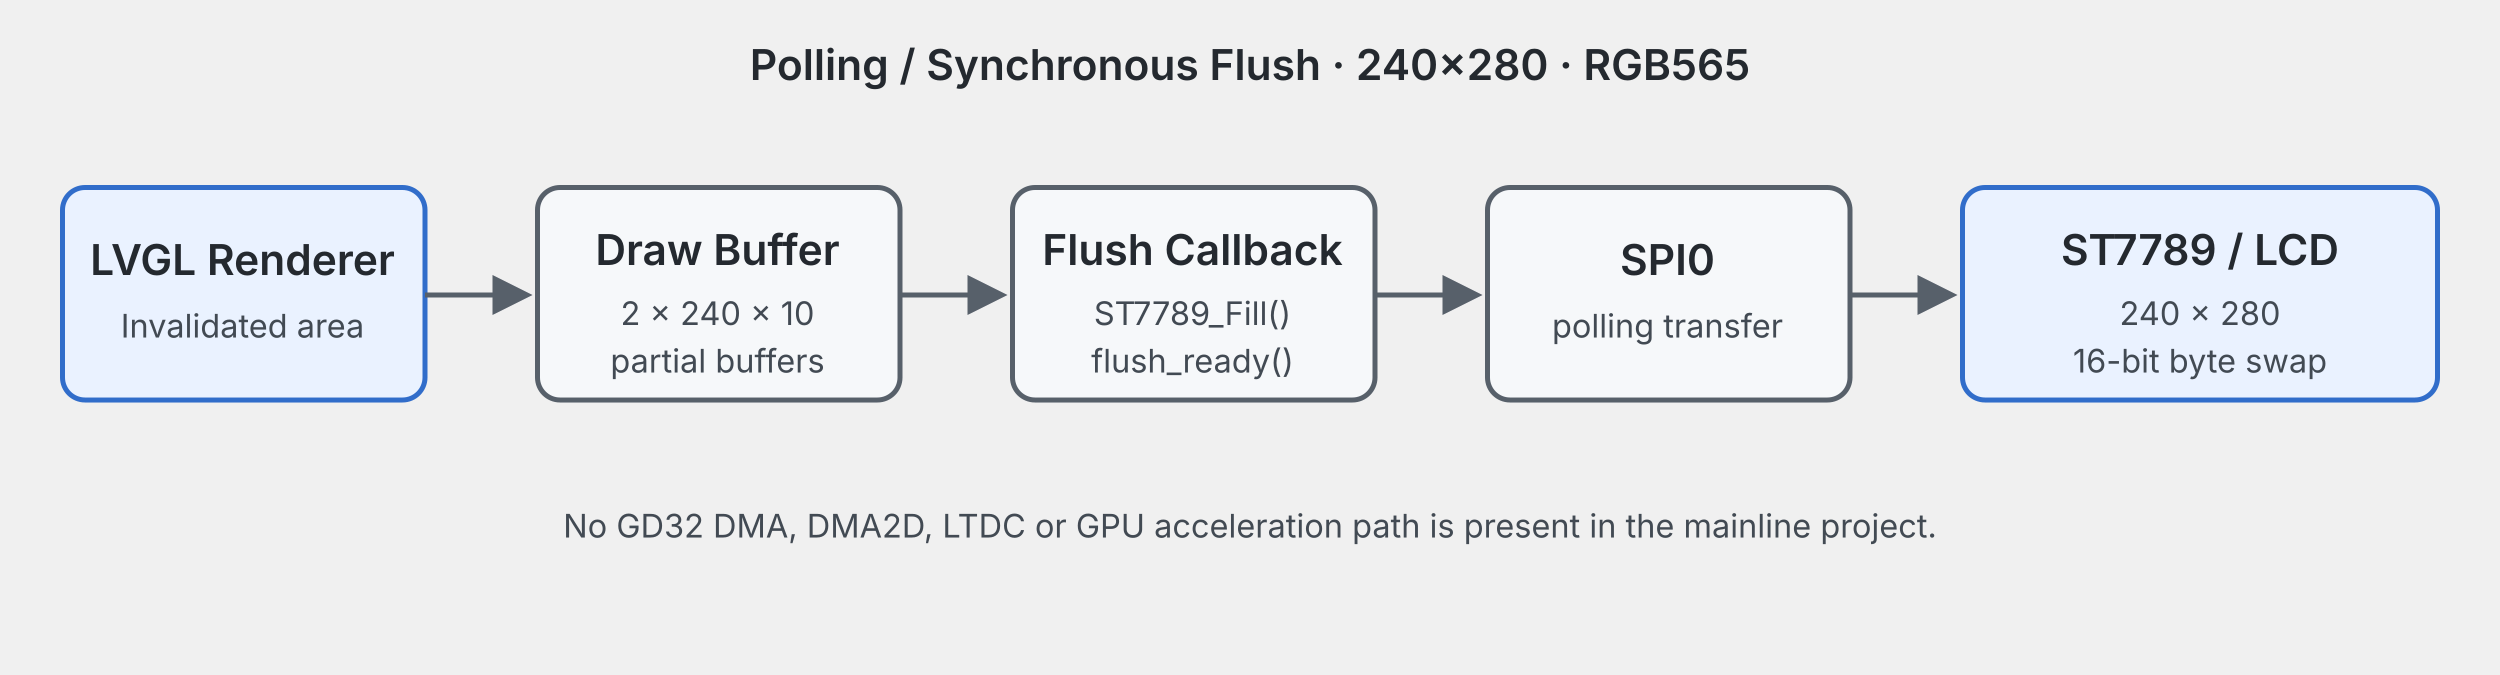
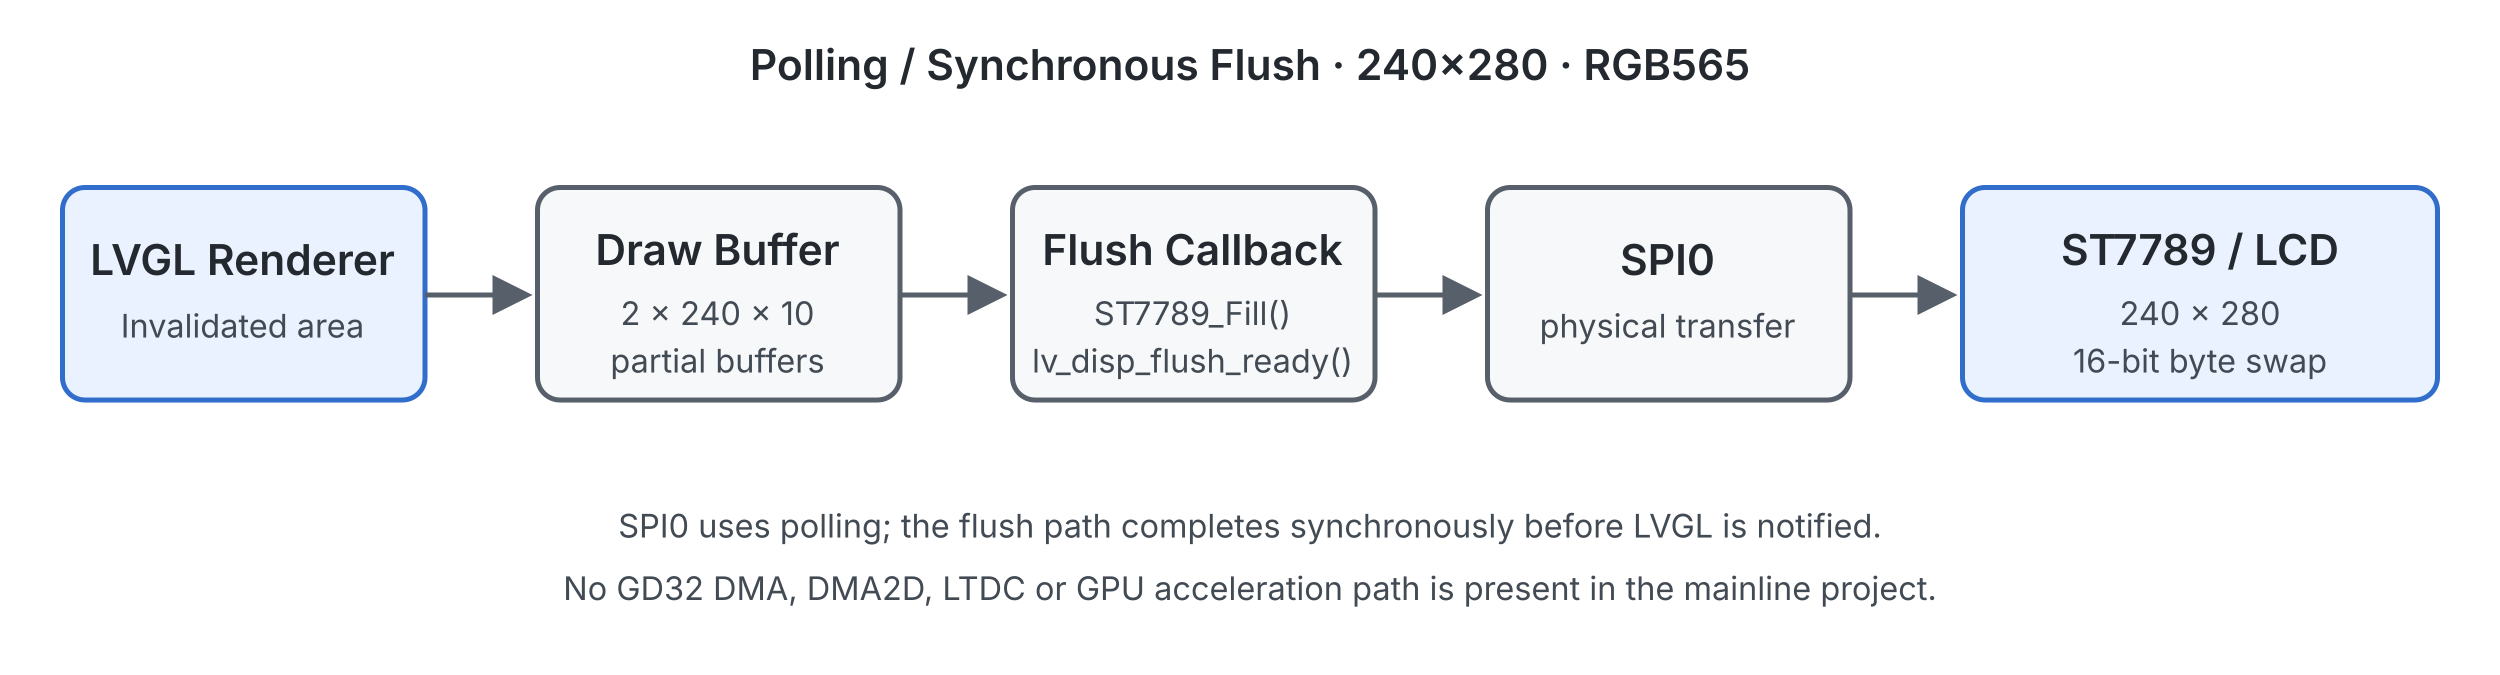
<svg xmlns="http://www.w3.org/2000/svg" width="1000" height="270" viewBox="0 0 1000 270" role="img" aria-labelledby="title desc">
  <defs>
    <marker id="arrow" markerWidth="8" markerHeight="8" refX="4" refY="4" orient="auto">
      <path d="M0,0 L8,4 L0,8 Z" fill="#57606a" />
    </marker>
  </defs>
  <style>
    .box { fill:#f6f8fa; stroke:#57606a; stroke-width:2; rx:9; }
    .accent { fill:#eaf2ff; stroke:#316dca; stroke-width:2; rx:9; }
    .head { font:600 17px -apple-system,BlinkMacSystemFont,"Segoe UI",sans-serif; fill:#24292f; }
    .text { font:13px -apple-system,BlinkMacSystemFont,"Segoe UI",sans-serif; fill:#424a53; }
    .line { stroke:#57606a; stroke-width:2; marker-end:url(#arrow); }
  </style>
+   <rect width="1000" height="270" fill="#ffffff" />
  <text class="head" x="500" y="32" text-anchor="middle">Polling / Synchronous Flush · 240×280 · RGB565</text>
  <rect class="accent" x="25" y="75" width="145" height="85" />
  <text class="head" x="97" y="110" text-anchor="middle">LVGL Renderer</text>
  <text class="text" x="97" y="135" text-anchor="middle">Invalidated area</text>
  <line class="line" x1="170" y1="118" x2="205" y2="118" />
  <rect class="box" x="215" y="75" width="145" height="85" />
  <text class="head" x="287" y="106" text-anchor="middle">Draw Buffer</text>
  <text class="text" x="287" y="130" text-anchor="middle">2 × 240 × 10</text>
  <text class="text" x="287" y="149" text-anchor="middle">partial buffers</text>
  <line class="line" x1="360" y1="118" x2="395" y2="118" />
  <rect class="box" x="405" y="75" width="145" height="85" />
  <text class="head" x="477" y="106" text-anchor="middle">Flush Callback</text>
  <text class="text" x="477" y="130" text-anchor="middle">ST7789_Fill()</text>
-   <text class="text" x="477" y="149" text-anchor="middle">flush_ready()</text>
+   <text class="text" x="477" y="149" text-anchor="middle">lv_disp_flush_ready()</text>
  <line class="line" x1="550" y1="118" x2="585" y2="118" />
  <rect class="box" x="595" y="75" width="145" height="85" />
  <text class="head" x="667" y="110" text-anchor="middle">SPI0</text>
-   <text class="text" x="667" y="135" text-anchor="middle">polling transfer</text>
+   <text class="text" x="667" y="135" text-anchor="middle">physical transfer</text>
  <line class="line" x1="740" y1="118" x2="775" y2="118" />
  <rect class="accent" x="785" y="75" width="190" height="85" />
  <text class="head" x="880" y="106" text-anchor="middle">ST7789 / LCD</text>
  <text class="text" x="880" y="130" text-anchor="middle">240 × 280</text>
  <text class="text" x="880" y="149" text-anchor="middle">16-bit byte swap</text>
-   <text class="text" x="500" y="215" text-anchor="middle">No GD32 DMA, DMA2D, LTDC or GPU acceleration path is present in the mainline project.</text>
+   <text class="text" x="500" y="215" text-anchor="middle">SPI0 uses polling; the flush path completes synchronously before LVGL is notified.</text>
+   <text class="text" x="500" y="240" text-anchor="middle">No GD32 DMA, DMA2D, LTDC or GPU acceleration path is present in the mainline project.</text>
</svg>
